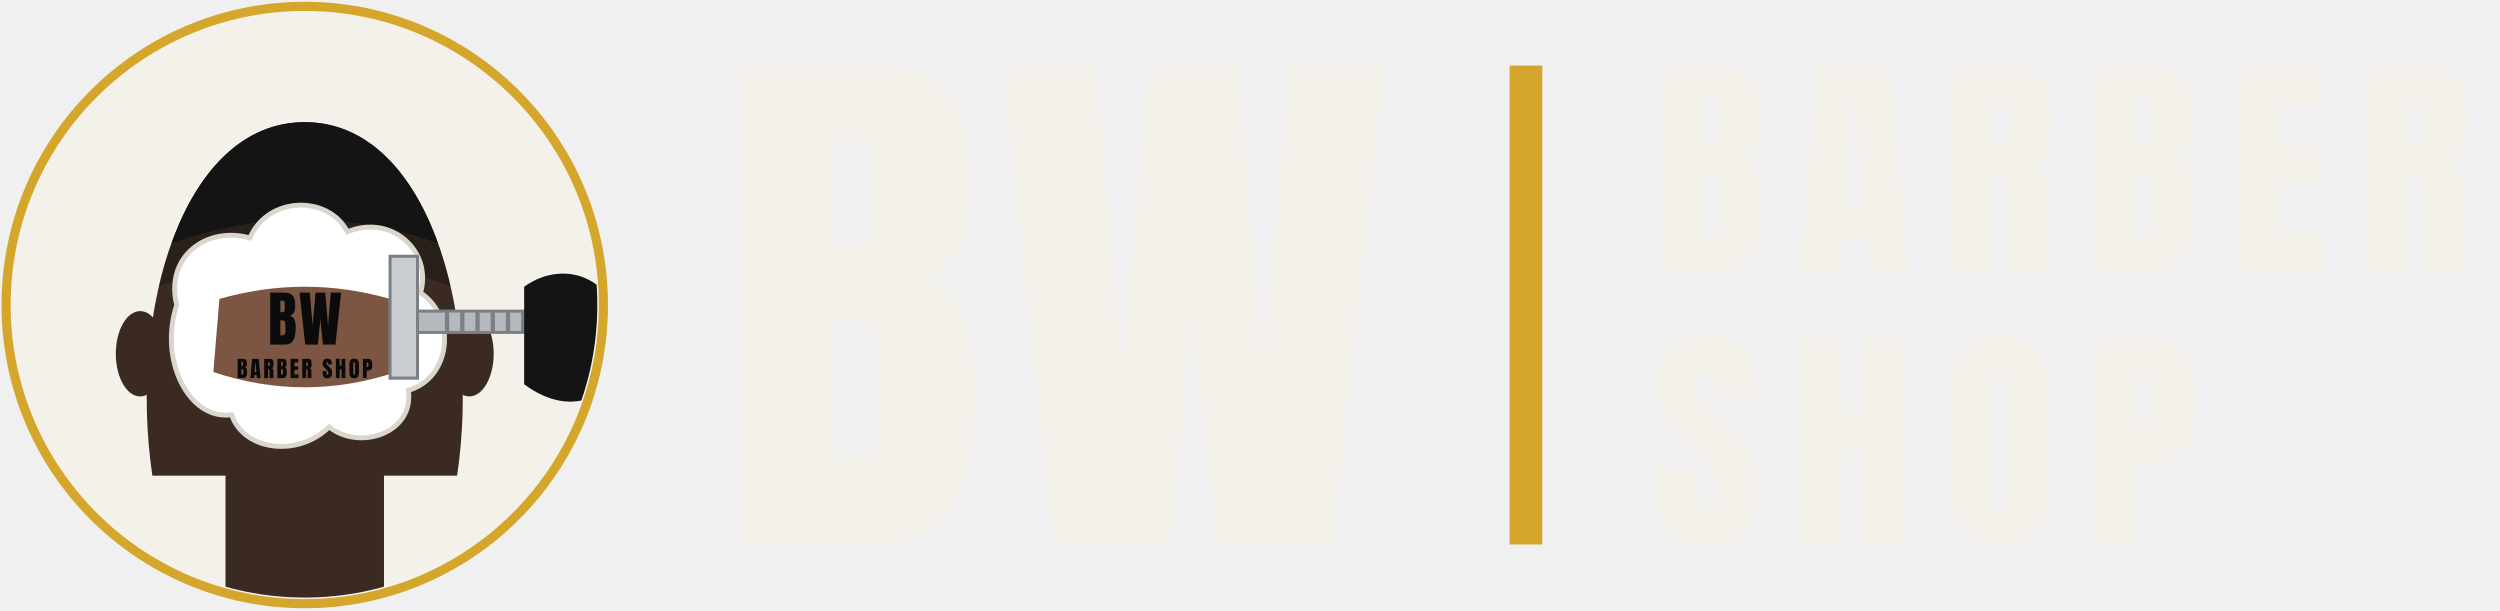
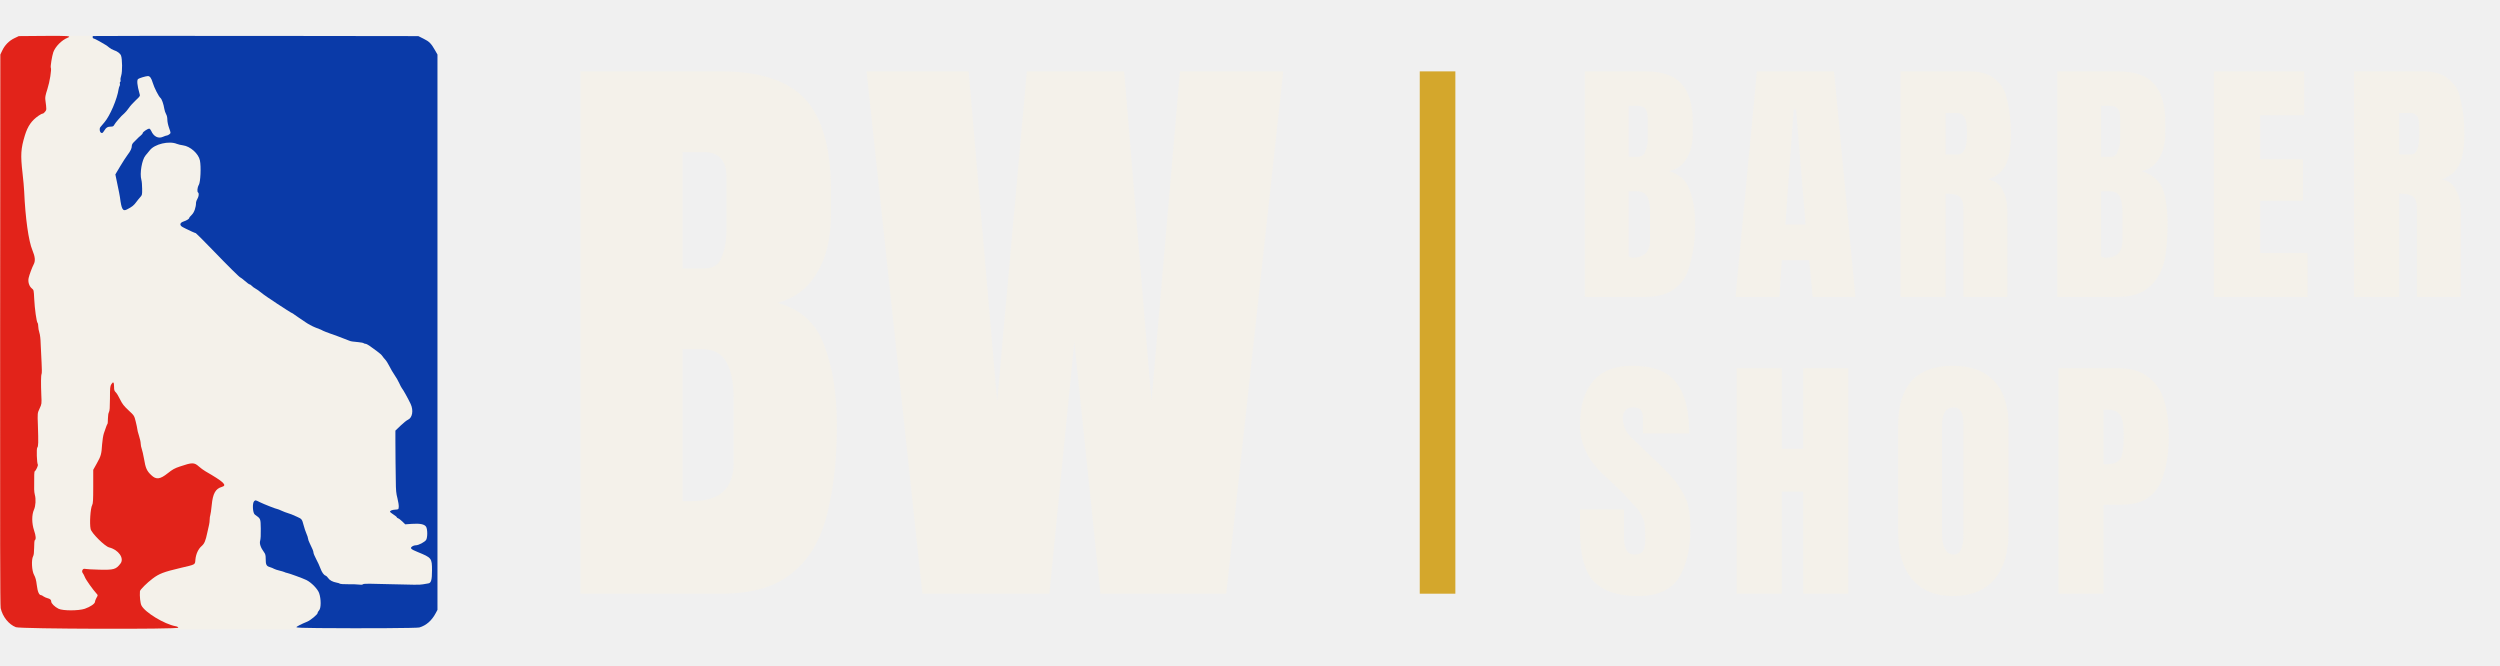
- <svg xmlns="http://www.w3.org/2000/svg" viewBox="0 0 229.7 56.0" width="459" height="112" role="img" aria-label="BW Barber Shop">
-   <g transform="translate(0 0) scale(.28)">
-     <defs>
-       <clipPath id="hc">
-         <circle cx="100" cy="100" r="96" />
-       </clipPath>
-       <clipPath id="hd">
-         <path d="M50 156 C42 102 60 40 100 40 C140 40 158 102 150 156Z" />
-       </clipPath>
-     </defs>
-     <circle cx="100" cy="100" r="98" fill="#F4F1EA" />
-     <g clip-path="url(#hc)">
-       <rect x="74" y="140" width="52" height="70" fill="#3b2a22" />
-       <ellipse cx="46" cy="116" rx="8" ry="14" fill="#3b2a22" />
-       <ellipse cx="154" cy="116" rx="8" ry="14" fill="#3b2a22" />
-       <path d="M50 156 C42 102 60 40 100 40 C140 40 158 102 150 156Z" fill="#3b2a22" />
-       <g clip-path="url(#hd)">
-         <path d="M30 30 H170 V92 Q100 52 30 92Z" fill="#141414" />
-         <path d="M30 92 Q100 52 170 92 V104 Q100 66 30 104Z" fill="#141414" opacity=".45" />
-       </g>
-       <path class="ps" style="--i:0" d="M58 100 C54 84 68 74 82 78 C88 64 108 64 114 76 C128 70 142 82 138 96 C150 104 148 124 134 128 C136 142 118 148 108 140 C98 150 80 148 76 136 C62 138 52 118 58 100Z" fill="#FFFFFF" stroke="#D9D6CE" stroke-width="1.6" />
-       <path d="M72 98 Q100 90 128 98 L130 122 Q100 132 70 122Z" fill="#7c5643" />
-       <g transform="translate(87.9 113.0)" fill="#0B0B0B">
-         <path transform="translate(0.00 0) scale(0.0097 -0.0097)" d="M78 0V1760H555Q747 1760 834.5 1666.5Q922 1573 922 1358V1281Q922 1157 877.5 1080.0Q833 1003 742 979Q861 949 901.5 838.5Q942 728 942 569Q942 398 910.0 270.0Q878 142 794.0 71.0Q710 0 555 0ZM422 1097H494Q543 1097 557.0 1135.0Q571 1173 571 1226V1403Q571 1488 496 1488H422ZM457 310Q594 310 594 440V660Q594 735 571.5 778.5Q549 822 487 822H422V312Q444 310 457 310Z" />
-         <path transform="translate(10.15 0) scale(0.0097 -0.0097)" d="M216 0 27 1760H371L468 649L567 1760H895L989 649L1083 1760H1431L1239 0H817L729 847L645 0Z" />
-       </g>
-       <g transform="translate(77.7 124.0)" fill="#0B0B0B">
-         <path transform="translate(0.00 0) scale(0.0036 -0.0036)" d="M78 0V1760H555Q747 1760 834.5 1666.5Q922 1573 922 1358V1281Q922 1157 877.5 1080.0Q833 1003 742 979Q861 949 901.5 838.5Q942 728 942 569Q942 398 910.0 270.0Q878 142 794.0 71.0Q710 0 555 0ZM422 1097H494Q543 1097 557.0 1135.0Q571 1173 571 1226V1403Q571 1488 496 1488H422ZM457 310Q594 310 594 440V660Q594 735 571.5 778.5Q549 822 487 822H422V312Q444 310 457 310Z" />
-         <path transform="translate(4.33 0) scale(0.0036 -0.0036)" d="M30 0 200 1760H797L964 0H631L606 284H394L372 0ZM419 565H579L502 1460H486Z" />
-         <path transform="translate(8.71 0) scale(0.0036 -0.0036)" d="M78 0V1760H618Q753 1760 822.0 1698.5Q891 1637 914.5 1526.5Q938 1416 938 1267Q938 1123 901.5 1037.0Q865 951 764 918Q847 901 880.5 835.5Q914 770 914 666V0H567V689Q567 766 535.5 784.5Q504 803 434 803V0ZM436 1108H521Q594 1108 594 1267Q594 1370 578.0 1402.0Q562 1434 518 1434H436Z" />
-         <path transform="translate(13.03 0) scale(0.0036 -0.0036)" d="M78 0V1760H555Q747 1760 834.5 1666.5Q922 1573 922 1358V1281Q922 1157 877.5 1080.0Q833 1003 742 979Q861 949 901.5 838.5Q942 728 942 569Q942 398 910.0 270.0Q878 142 794.0 71.0Q710 0 555 0ZM422 1097H494Q543 1097 557.0 1135.0Q571 1173 571 1226V1403Q571 1488 496 1488H422ZM457 310Q594 310 594 440V660Q594 735 571.5 778.5Q549 822 487 822H422V312Q444 310 457 310Z" />
-         <path transform="translate(17.36 0) scale(0.0036 -0.0036)" d="M78 0V1760H782V1420H436V1077H768V746H436V343H805V0Z" />
-         <path transform="translate(21.20 0) scale(0.0036 -0.0036)" d="M78 0V1760H618Q753 1760 822.0 1698.5Q891 1637 914.5 1526.5Q938 1416 938 1267Q938 1123 901.5 1037.0Q865 951 764 918Q847 901 880.5 835.5Q914 770 914 666V0H567V689Q567 766 535.5 784.5Q504 803 434 803V0ZM436 1108H521Q594 1108 594 1267Q594 1370 578.0 1402.0Q562 1434 518 1434H436Z" />
-         <path transform="translate(28.03 0) scale(0.0036 -0.0036)" d="M496 -16Q255 -16 148.5 104.0Q42 224 42 486V658H390V438Q390 377 408.5 342.5Q427 308 473 308Q521 308 539.5 336.0Q558 364 558 428Q558 509 542.0 563.5Q526 618 486.5 667.5Q447 717 377 783L219 933Q42 1100 42 1315Q42 1540 146.5 1658.0Q251 1776 449 1776Q691 1776 792.5 1647.0Q894 1518 894 1255H536V1376Q536 1412 515.5 1432.0Q495 1452 460 1452Q418 1452 398.5 1428.5Q379 1405 379 1368Q379 1331 399.0 1288.0Q419 1245 478 1189L681 994Q742 936 793.0 871.5Q844 807 875.0 721.5Q906 636 906 513Q906 265 814.5 124.5Q723 -16 496 -16Z" />
-         <path transform="translate(32.23 0) scale(0.0036 -0.0036)" d="M78 0V1760H428V1131H594V1760H944V0H594V798H428V0Z" />
-         <path transform="translate(36.72 0) scale(0.0036 -0.0036)" d="M498 -16Q287 -16 175.5 111.5Q64 239 64 480V1316Q64 1542 174.5 1659.0Q285 1776 498 1776Q711 1776 821.5 1659.0Q932 1542 932 1316V480Q932 239 820.5 111.5Q709 -16 498 -16ZM501 308Q581 308 581 463V1322Q581 1452 503 1452Q415 1452 415 1319V461Q415 379 435.0 343.5Q455 308 501 308Z" />
-         <path transform="translate(41.11 0) scale(0.0036 -0.0036)" d="M78 0V1760H543Q689 1760 774.5 1695.0Q860 1630 897.0 1510.0Q934 1390 934 1224Q934 1064 903.0 945.5Q872 827 792.5 762.0Q713 697 567 697H424V0ZM424 1013H444Q542 1013 564.0 1068.0Q586 1123 586 1230Q586 1330 564.5 1384.5Q543 1439 463 1439H424Z" />
-       </g>
-       <g class="pt">
-         <rect x="128" y="84" width="9" height="40" fill="#C9CCD0" stroke="#7C8085" stroke-width="1" />
-         <rect x="137" y="102" width="46" height="7" fill="#B5B9BD" stroke="#7C8085" stroke-width="1" />
-         <rect x="146" y="102" width="1.4" height="7" fill="#7C8085" />
-         <rect x="151" y="102" width="1.4" height="7" fill="#7C8085" />
-         <rect x="156" y="102" width="1.4" height="7" fill="#7C8085" />
-         <rect x="161" y="102" width="1.4" height="7" fill="#7C8085" />
-         <rect x="166" y="102" width="1.4" height="7" fill="#7C8085" />
-         <rect x="171" y="102" width="1.4" height="7" fill="#7C8085" />
-         <rect x="176" y="102" width="1.4" height="7" fill="#7C8085" />
-         <path d="M172 94 C186 84 204 92 204 112 C204 130 188 138 172 126Z" fill="#141414" />
-       </g>
-     </g>
-     <circle cx="100" cy="100" r="98" fill="none" stroke="#D4A72C" stroke-width="3" />
+ <svg xmlns="http://www.w3.org/2000/svg" viewBox="0 0 210.6 56" width="421" height="112" role="img" aria-label="BW Barber Shop">
+   <g transform="translate(0 3) scale(0.0575374) translate(-47 -54)">
+     <rect x="47" y="54" width="641" height="869" rx="42" fill="#F4F1EA" />
+     <path class="ps" style="--i:0" fill-rule="evenodd" d="M513.2 921.2C491.8 921.1 481.0 920.6 481.0 919.9C481.0 919.0 488.0 915.4 497.0 911.7C501.6 909.8 512.0 901.2 512.0 899.2C512.0 898.3 513.0 896.5 514.2 895.2C517.2 892.1 517.2 878.6 514.3 870.2C512.3 864.1 503.0 854.5 495.5 850.8C490.6 848.4 470.3 841.0 467.4 840.5C466.2 840.3 464.4 839.8 463.4 839.2C462.3 838.7 459.0 837.7 456.0 837.0C453.0 836.3 449.6 835.2 448.4 834.5C447.3 833.8 444.4 832.6 442.1 831.9C437.0 830.4 436.0 828.4 436.0 819.6C436.0 814.7 435.5 812.7 433.7 810.3C428.6 803.4 426.6 797.4 427.9 793.3C428.6 790.9 429.0 784.5 428.8 775.7C428.5 760.5 428.8 761.2 420.1 755.0C416.9 752.7 416.2 738.1 419.1 735.4C421.0 733.7 421.3 733.7 427.3 736.8C433.3 739.8 451.7 747.0 453.3 747.0C453.8 747.0 456.5 748.1 459.3 749.4C462.2 750.7 466.3 752.3 468.5 752.9C473.0 754.3 474.3 754.8 482.0 758.3C488.9 761.4 489.2 761.8 491.5 770.5C492.5 774.4 494.3 779.9 495.6 782.8C496.9 785.7 498.0 789.0 498.0 790.1C498.0 791.3 499.1 794.3 500.4 796.9C504.2 804.4 506.0 808.9 506.0 810.9C506.0 812.0 507.8 816.2 510.0 820.4C512.2 824.5 515.0 830.5 516.1 833.7C518.3 839.7 521.1 843.6 523.9 844.5C524.8 844.8 526.4 846.3 527.4 847.9C529.6 851.2 533.9 853.5 539.6 854.6C541.8 854.9 544.0 855.7 544.7 856.2C545.3 856.7 550.7 857.1 556.7 857.0C562.6 856.9 569.6 857.1 572.2 857.5C575.5 858.0 577.4 857.9 578.5 857.0C579.7 856.0 588.3 856.0 620.6 857.0C650.9 857.9 662.6 858.0 666.4 857.1C669.2 856.5 672.6 855.9 674.0 855.8C678.2 855.3 679.5 850.8 679.5 836.8C679.5 818.8 679.0 818.2 658.7 809.9C648.6 805.8 647.0 804.3 650.2 801.9C651.4 800.9 653.9 800.0 655.7 800.0C659.8 800.0 668.8 795.3 670.9 792.1C673.1 788.6 673.1 776.4 670.8 772.8C668.4 769.1 661.9 767.8 650.0 768.6L640.3 769.3 L636.1 765.2C633.7 762.9 631.0 760.8 629.9 760.5C628.9 760.1 628.0 759.5 628.0 759.0C628.0 758.5 625.8 756.7 623.0 754.9C620.2 753.1 618.0 751.3 618.0 751.0C618.0 749.3 620.9 748.1 625.5 747.8C630.5 747.5 630.5 747.5 630.8 743.7C631.0 741.6 630.1 736.0 628.9 731.2C627.0 724.1 626.6 719.5 626.5 706.0C626.4 696.9 626.2 684.1 626.1 677.5C625.9 661.7 625.9 663.6 625.9 646.8L625.9 632.1 L633.5 624.8C637.7 620.8 642.5 616.9 644.1 616.3C650.8 613.4 652.7 602.6 648.2 593.0C644.4 585.0 637.2 572.0 635.4 570.0C634.7 569.1 632.9 565.8 631.5 562.6C630.1 559.4 627.0 554.0 624.6 550.6C622.3 547.2 618.8 541.4 617.0 537.6C615.1 533.8 612.4 529.5 611.0 528.1C609.6 526.7 607.7 524.3 606.8 522.9C605.9 521.4 602.4 518.3 599.0 515.9C595.6 513.5 590.9 510.0 588.4 508.2C586.0 506.5 583.2 505.0 582.2 505.0C581.2 505.0 580.0 504.6 579.4 504.1C578.9 503.6 575.6 502.9 572.0 502.6C562.6 501.8 560.8 501.5 557.5 500.1C555.9 499.5 552.8 498.3 550.8 497.5C543.2 494.5 539.3 493.1 530.5 490.0C525.5 488.2 520.8 486.4 520.0 485.9C518.2 484.8 517.5 484.5 508.2 480.9C504.2 479.3 497.9 475.9 494.2 473.3C490.5 470.7 485.9 467.6 484.0 466.4C482.1 465.1 479.3 463.2 477.8 462.1C476.4 460.9 474.9 460.0 474.5 460.0C474.2 460.0 470.7 457.9 466.7 455.3C452.7 446.3 448.5 443.5 447.5 442.7C446.9 442.3 443.4 439.9 439.5 437.4C435.6 434.8 430.5 431.1 428.0 429.0C425.5 427.0 422.1 424.6 420.5 423.8C418.8 422.9 416.6 421.3 415.6 420.1C414.5 418.9 413.2 418.0 412.5 418.0C411.8 418.0 408.7 415.8 405.6 413.0C402.5 410.3 399.5 408.0 399.1 408.0C398.0 408.0 381.8 392.0 357.0 366.3C344.6 353.5 334.1 343.0 333.7 343.0C332.9 343.0 323.3 338.7 319.5 336.7C318.4 336.1 316.3 335.0 314.8 334.3C309.5 331.6 309.9 327.8 315.8 325.9C320.3 324.4 324.0 322.1 324.0 320.8C324.0 320.2 325.7 318.1 327.8 316.1C331.4 312.6 334.0 305.1 334.0 298.2C334.0 297.0 334.9 294.6 336.0 292.8C338.1 289.3 338.6 284.5 337.0 283.5C335.3 282.4 335.9 275.9 338.1 272.3C340.6 268.3 341.6 245.8 339.7 236.5C337.7 226.6 325.6 215.8 314.9 214.4C311.9 214.0 307.9 213.1 306.0 212.3C294.6 207.5 273.3 212.5 266.3 221.7C264.8 223.7 262.0 227.1 260.1 229.2C254.8 235.3 251.3 255.7 254.0 265.0C254.6 266.9 255.1 272.7 255.1 277.8C255.2 286.8 255.1 287.3 252.3 290.3C250.7 292.1 247.8 295.6 246.0 298.1C242.6 302.6 240.2 304.5 233.0 308.2C226.8 311.5 224.9 308.3 222.6 290.3C222.4 288.5 220.8 280.3 219.0 272.0L215.9 257.0 L222.9 245.2C226.7 238.8 231.6 231.3 233.7 228.5C238.1 222.8 240.0 218.8 240.0 215.1C240.0 213.5 241.1 211.5 242.8 209.9C244.3 208.6 246.5 206.3 247.7 205.0C248.9 203.6 251.3 201.5 252.9 200.2C254.6 198.9 256.0 197.2 256.0 196.4C256.0 194.9 263.1 190.0 265.5 190.0C266.3 190.0 267.6 191.5 268.4 193.3C271.9 201.5 278.8 205.0 285.4 202.0C287.9 200.9 290.5 200.0 291.3 200.0C292.1 200.0 293.8 199.2 295.0 198.2C297.2 196.4 297.2 196.4 294.6 189.1C293.1 184.9 292.0 179.8 292.0 176.8C292.0 173.6 291.3 170.6 290.1 168.6C289.1 166.9 288.0 163.5 287.6 161.1C286.5 154.1 283.9 146.6 281.9 145.0C279.4 143.0 272.6 129.7 270.7 123.0C268.6 116.0 266.5 113.0 263.6 113.0C260.8 113.0 251.0 115.9 249.2 117.3C247.1 118.9 247.9 126.9 251.2 138.4C252.4 142.2 252.4 142.2 245.8 148.4C242.2 151.7 237.5 156.9 235.5 159.9C233.4 162.9 230.4 166.5 228.7 167.9C227.0 169.3 225.3 170.9 224.8 171.5C224.4 172.1 222.2 174.5 219.9 177.0C217.7 179.5 215.2 182.7 214.4 184.2C213.2 186.5 212.3 187.0 209.4 187.0C204.6 187.0 202.4 188.3 199.5 193.1C197.3 196.5 196.7 196.9 195.0 196.0C192.8 194.8 192.2 189.9 194.0 187.7C194.5 187.0 197.2 183.9 199.9 180.7C208.1 171.1 218.6 146.5 220.7 132.0C221.0 130.1 221.7 128.0 222.2 127.3C222.7 126.6 222.9 125.2 222.5 124.1C222.2 123.1 222.4 121.9 223.0 121.5C223.6 121.1 223.8 120.0 223.5 118.9C223.1 117.8 223.6 114.8 224.5 112.1C226.3 106.7 226.1 87.9 224.2 83.0C223.0 79.9 218.8 76.7 213.7 75.1C211.6 74.4 208.4 72.6 206.7 71.1C203.1 68.1 202.2 67.6 192.4 62.0C188.5 59.8 184.8 58.0 184.2 58.0C182.7 58.0 181.9 55.0 183.3 54.4C184.0 54.2 291.4 54.1 422.0 54.2L659.5 54.5 L667.3 58.4C675.6 62.5 678.2 65.2 684.1 75.5L687.5 81.5 L687.5 488.0L687.5 894.5 L685.0 899.2C679.1 910.3 671.1 917.3 661.0 920.3C657.5 921.3 582.5 921.8 513.2 921.2Z" fill="#0A3AA8" />
+     <path class="ps" style="--i:1" fill-rule="evenodd" d="M70.3 919.9C59.8 915.9 50.7 904.4 48.0 892.0C47.2 887.9 47.0 786.1 47.2 484.0L47.5 81.5 L50.2 75.8C53.9 67.8 60.3 61.3 68.0 57.6L74.5 54.5 L111.2 54.2C146.6 53.9 152.3 54.3 146.2 56.8C137.2 60.4 128.0 69.8 125.0 78.2C123.1 83.8 120.6 99.5 121.4 100.8C122.8 103.0 119.8 121.6 116.4 132.0C113.5 141.0 112.9 144.1 113.4 147.8C115.3 162.3 115.3 162.4 113.0 165.2C111.8 166.8 110.2 168.0 109.4 168.0C108.5 168.0 106.0 169.3 103.7 170.9C93.2 178.1 87.7 186.1 83.4 199.9C77.5 219.4 76.9 228.3 80.0 255.2C81.1 264.7 82.2 276.8 82.4 282.0C84.1 320.8 88.8 354.6 94.5 368.1C98.4 377.4 99.0 383.6 96.4 388.5C94.0 393.1 90.1 403.5 88.9 408.7C87.7 414.5 89.7 420.8 93.8 424.1C96.4 426.1 96.5 426.6 97.1 439.3C97.8 453.9 100.5 472.9 102.0 474.4C102.6 475.0 103.0 477.2 103.0 479.5C103.0 481.7 103.7 485.8 104.6 488.5C105.7 491.7 106.4 498.1 106.6 506.0C106.8 512.9 107.4 525.0 107.9 533.0C108.4 541.0 108.4 548.2 107.9 549.1C106.9 551.0 106.8 563.1 107.5 580.2C108.1 592.9 108.1 593.0 105.0 599.7C101.8 606.5 101.8 606.5 102.5 624.5C103.3 650.3 103.2 655.1 101.6 656.9C100.2 658.5 100.9 679.4 102.4 681.9C103.1 683.0 99.7 690.5 98.0 691.5C97.1 692.1 96.9 695.8 97.0 718.0C97.0 720.5 97.5 724.1 98.0 726.0C99.8 732.3 99.2 742.4 96.8 747.7C93.3 755.5 93.4 767.7 96.9 778.3C99.6 786.3 100.0 791.3 97.9 792.6C97.4 792.9 97.0 797.7 97.0 803.3C96.9 810.3 96.5 814.3 95.5 816.0C92.7 820.9 93.5 837.5 96.9 843.4C99.0 847.3 100.0 850.9 100.9 858.5C102.1 868.2 104.2 873.0 107.3 873.0C107.8 873.0 109.4 873.8 110.8 874.9C112.3 875.9 114.8 877.0 116.5 877.4C120.5 878.4 122.0 879.8 122.0 882.4C122.0 885.1 127.1 890.1 132.7 892.9C138.9 896.0 162.1 896.0 171.2 892.9C179.2 890.1 186.0 885.5 186.0 882.9C186.0 881.8 187.0 879.1 188.2 877.0C190.5 873.1 190.5 873.1 188.4 870.8C183.0 864.9 172.8 850.6 171.3 846.7C170.4 844.4 169.0 841.7 168.2 840.7C165.9 838.1 168.2 833.5 171.3 834.5C172.5 834.9 182.1 835.4 192.5 835.7C213.7 836.2 216.9 835.3 223.4 826.7C229.3 819.0 220.5 806.5 206.8 803.1C200.6 801.6 181.0 782.2 179.7 776.2C177.9 768.3 179.4 745.4 182.0 741.0C183.2 739.0 183.5 733.6 183.5 714.0L183.5 689.5 L188.8 680.0C194.9 669.1 195.6 666.5 196.5 652.0C196.9 646.2 198.1 639.0 199.1 636.0C202.5 626.1 203.6 623.0 204.3 622.4C204.7 622.0 205.0 618.5 205.0 614.6C205.1 610.3 205.6 606.5 206.5 605.0C207.6 603.1 207.9 598.3 208.0 585.0C208.0 569.3 208.2 567.2 210.0 564.2C212.7 559.8 214.0 560.9 214.0 567.9C214.0 572.7 214.4 574.0 216.5 576.0C217.8 577.2 220.7 581.9 222.8 586.4C226.1 593.1 228.2 595.8 235.1 602.3C243.5 610.1 243.5 610.1 245.7 618.8C246.9 623.6 247.9 628.5 248.0 629.7C248.0 630.9 249.1 635.4 250.5 639.6C251.9 643.8 253.0 649.0 253.0 651.1C253.0 653.2 253.7 656.7 254.5 658.7C255.3 660.8 256.8 667.5 257.9 673.6C260.1 686.9 261.9 691.1 268.4 697.2C275.6 704.2 281.3 703.5 292.6 694.5C299.8 688.8 302.5 687.3 310.5 684.6C328.2 678.6 331.3 678.5 337.9 684.4C340.7 686.9 345.1 690.1 347.7 691.6C374.9 707.3 380.0 712.2 371.8 714.5C362.6 717.1 358.6 724.2 357.0 741.0C356.3 747.9 355.4 754.5 354.9 755.8C354.4 757.1 354.0 760.0 354.0 762.2C354.0 764.4 353.6 767.9 353.1 769.9C352.6 771.9 351.4 777.1 350.5 781.5C348.0 793.4 346.3 797.6 342.1 801.2C337.3 805.4 333.9 812.7 333.1 820.9C332.4 828.7 333.9 827.8 311.5 833.1C286.5 839.0 280.1 841.5 270.5 848.7C262.0 855.1 252.1 865.0 251.9 867.2C251.3 874.3 252.4 884.9 254.1 888.1C259.3 898.3 287.7 915.5 304.2 918.5C306.5 918.9 308.0 919.8 308.0 920.6C308.0 923.2 77.1 922.5 70.3 919.9Z" fill="#E2231A" />
  </g>
-   <g transform="translate(66 6)">
+   <g transform="translate(46.9 6)">
    <path fill="#F4F1EA" d="M2 44V0H13.9Q18.7 0 20.9 2.3Q23.1 4.7 23.1 10V12Q23.1 15.1 21.9 17Q20.8 18.9 18.6 19.5Q21.5 20.3 22.5 23Q23.6 25.8 23.6 29.8Q23.6 34 22.8 37.2Q22 40.5 19.9 42.2Q17.8 44 13.9 44ZM10.6 16.6H12.4Q13.6 16.6 13.9 15.6Q14.3 14.7 14.3 13.3V8.9Q14.3 6.8 12.4 6.8H10.6ZM11.4 36.2Q14.9 36.2 14.9 33V27.5Q14.9 25.6 14.3 24.5Q13.7 23.4 12.2 23.4H10.6V36.2Q11.1 36.2 11.4 36.2Z M30.8 44 26.1 0H34.7L37.1 27.8L39.6 0H47.8L50.1 27.8L52.5 0H61.2L56.4 44H45.8L43.6 22.8L41.5 44Z M86.6 19V0H91.7Q93.8 0 94.7 1Q95.7 2 95.7 4.3V5.2Q95.7 6.5 95.2 7.3Q94.7 8.2 93.7 8.4Q95 8.8 95.4 9.9Q95.9 11.1 95.9 12.9Q95.9 14.7 95.5 16.1Q95.2 17.5 94.3 18.2Q93.4 19 91.7 19ZM90.3 7.2H91Q91.6 7.2 91.7 6.7Q91.9 6.3 91.9 5.8V3.9Q91.9 2.9 91.1 2.9H90.3ZM90.6 15.7Q92.1 15.7 92.1 14.2V11.9Q92.1 11.1 91.9 10.6Q91.6 10.1 91 10.1H90.3V15.6Q90.5 15.7 90.6 15.7Z M99.3 19 101.1 0H107.6L109.4 19H105.8L105.5 15.9H103.2L103 19ZM103.5 12.9H105.2L104.4 3.2H104.2Z M113.2 19V0H119Q120.5 0 121.2 0.7Q122 1.3 122.2 2.5Q122.5 3.7 122.5 5.3Q122.5 6.9 122.1 7.8Q121.7 8.7 120.6 9.1Q121.5 9.3 121.8 10Q122.2 10.7 122.2 11.8V19H118.5V11.6Q118.5 10.7 118.1 10.5Q117.8 10.3 117 10.3V19ZM117 7H118Q118.8 7 118.8 5.3Q118.8 4.2 118.6 3.9Q118.4 3.5 117.9 3.5H117Z M126.4 19V0H131.5Q133.6 0 134.5 1Q135.5 2 135.5 4.3V5.2Q135.5 6.5 135 7.3Q134.5 8.2 133.5 8.4Q134.8 8.8 135.3 9.9Q135.7 11.1 135.7 12.9Q135.7 14.7 135.4 16.1Q135 17.5 134.1 18.2Q133.2 19 131.5 19ZM130.1 7.2H130.9Q131.4 7.2 131.5 6.7Q131.7 6.3 131.7 5.8V3.9Q131.7 2.9 130.9 2.9H130.1ZM130.5 15.7Q131.9 15.7 131.9 14.2V11.9Q131.9 11.1 131.7 10.6Q131.5 10.1 130.8 10.1H130.1V15.6Q130.3 15.7 130.5 15.7Z M139.6 19V0H147.2V3.7H143.5V7.4H147.1V10.9H143.5V15.3H147.5V19Z M151.4 19V0H157.2Q158.7 0 159.4 0.7Q160.2 1.3 160.4 2.5Q160.7 3.7 160.7 5.3Q160.7 6.9 160.3 7.8Q159.9 8.7 158.8 9.1Q159.7 9.3 160 10Q160.4 10.7 160.4 11.8V19H156.7V11.6Q156.7 10.7 156.3 10.5Q156 10.3 155.2 10.3V19ZM155.2 7H156.2Q156.9 7 156.9 5.3Q156.9 4.2 156.8 3.9Q156.6 3.5 156.1 3.5H155.2Z M91.1 44.2Q88.5 44.2 87.3 42.9Q86.2 41.6 86.2 38.8V36.9H89.9V39.3Q89.9 39.9 90.1 40.3Q90.3 40.7 90.8 40.7Q91.3 40.7 91.5 40.4Q91.7 40.1 91.7 39.4Q91.7 38.5 91.6 37.9Q91.4 37.3 91 36.8Q90.5 36.3 89.8 35.5L88.1 33.9Q86.2 32.1 86.2 29.8Q86.2 27.4 87.3 26.1Q88.4 24.8 90.6 24.8Q93.2 24.8 94.3 26.2Q95.4 27.6 95.4 30.5H91.5V29.1Q91.5 28.8 91.3 28.5Q91.1 28.3 90.7 28.3Q90.2 28.3 90 28.6Q89.8 28.8 89.8 29.2Q89.8 29.6 90 30.1Q90.2 30.6 90.9 31.2L93.1 33.3Q93.7 33.9 94.3 34.6Q94.8 35.3 95.2 36.2Q95.5 37.1 95.5 38.5Q95.5 41.1 94.5 42.7Q93.5 44.2 91.1 44.2Z M99.4 44V25H103.2V31.8H105V25H108.8V44H105V35.4H103.2V44Z M117.6 44.2Q115.4 44.2 114.2 42.8Q113 41.4 113 38.8V29.8Q113 27.4 114.1 26.1Q115.3 24.8 117.6 24.8Q119.9 24.8 121.1 26.1Q122.3 27.4 122.3 29.8V38.8Q122.3 41.4 121.1 42.8Q119.9 44.2 117.6 44.2ZM117.7 40.7Q118.5 40.7 118.5 39V29.7Q118.5 28.3 117.7 28.3Q116.7 28.3 116.7 29.8V39Q116.7 39.9 117 40.3Q117.2 40.7 117.7 40.7Z M126.5 44V25H131.5Q133.1 25 134 25.7Q135 26.4 135.4 27.7Q135.8 29 135.8 30.8Q135.8 32.5 135.4 33.8Q135.1 35.1 134.2 35.8Q133.4 36.5 131.8 36.5H130.3V44ZM130.3 33.1H130.5Q131.5 33.1 131.8 32.5Q132 31.9 132 30.7Q132 29.6 131.8 29.1Q131.5 28.5 130.7 28.5H130.3Z" />
    <rect x="72.7" y="0" width="3" height="44" fill="#D4A72C" />
  </g>
</svg>
